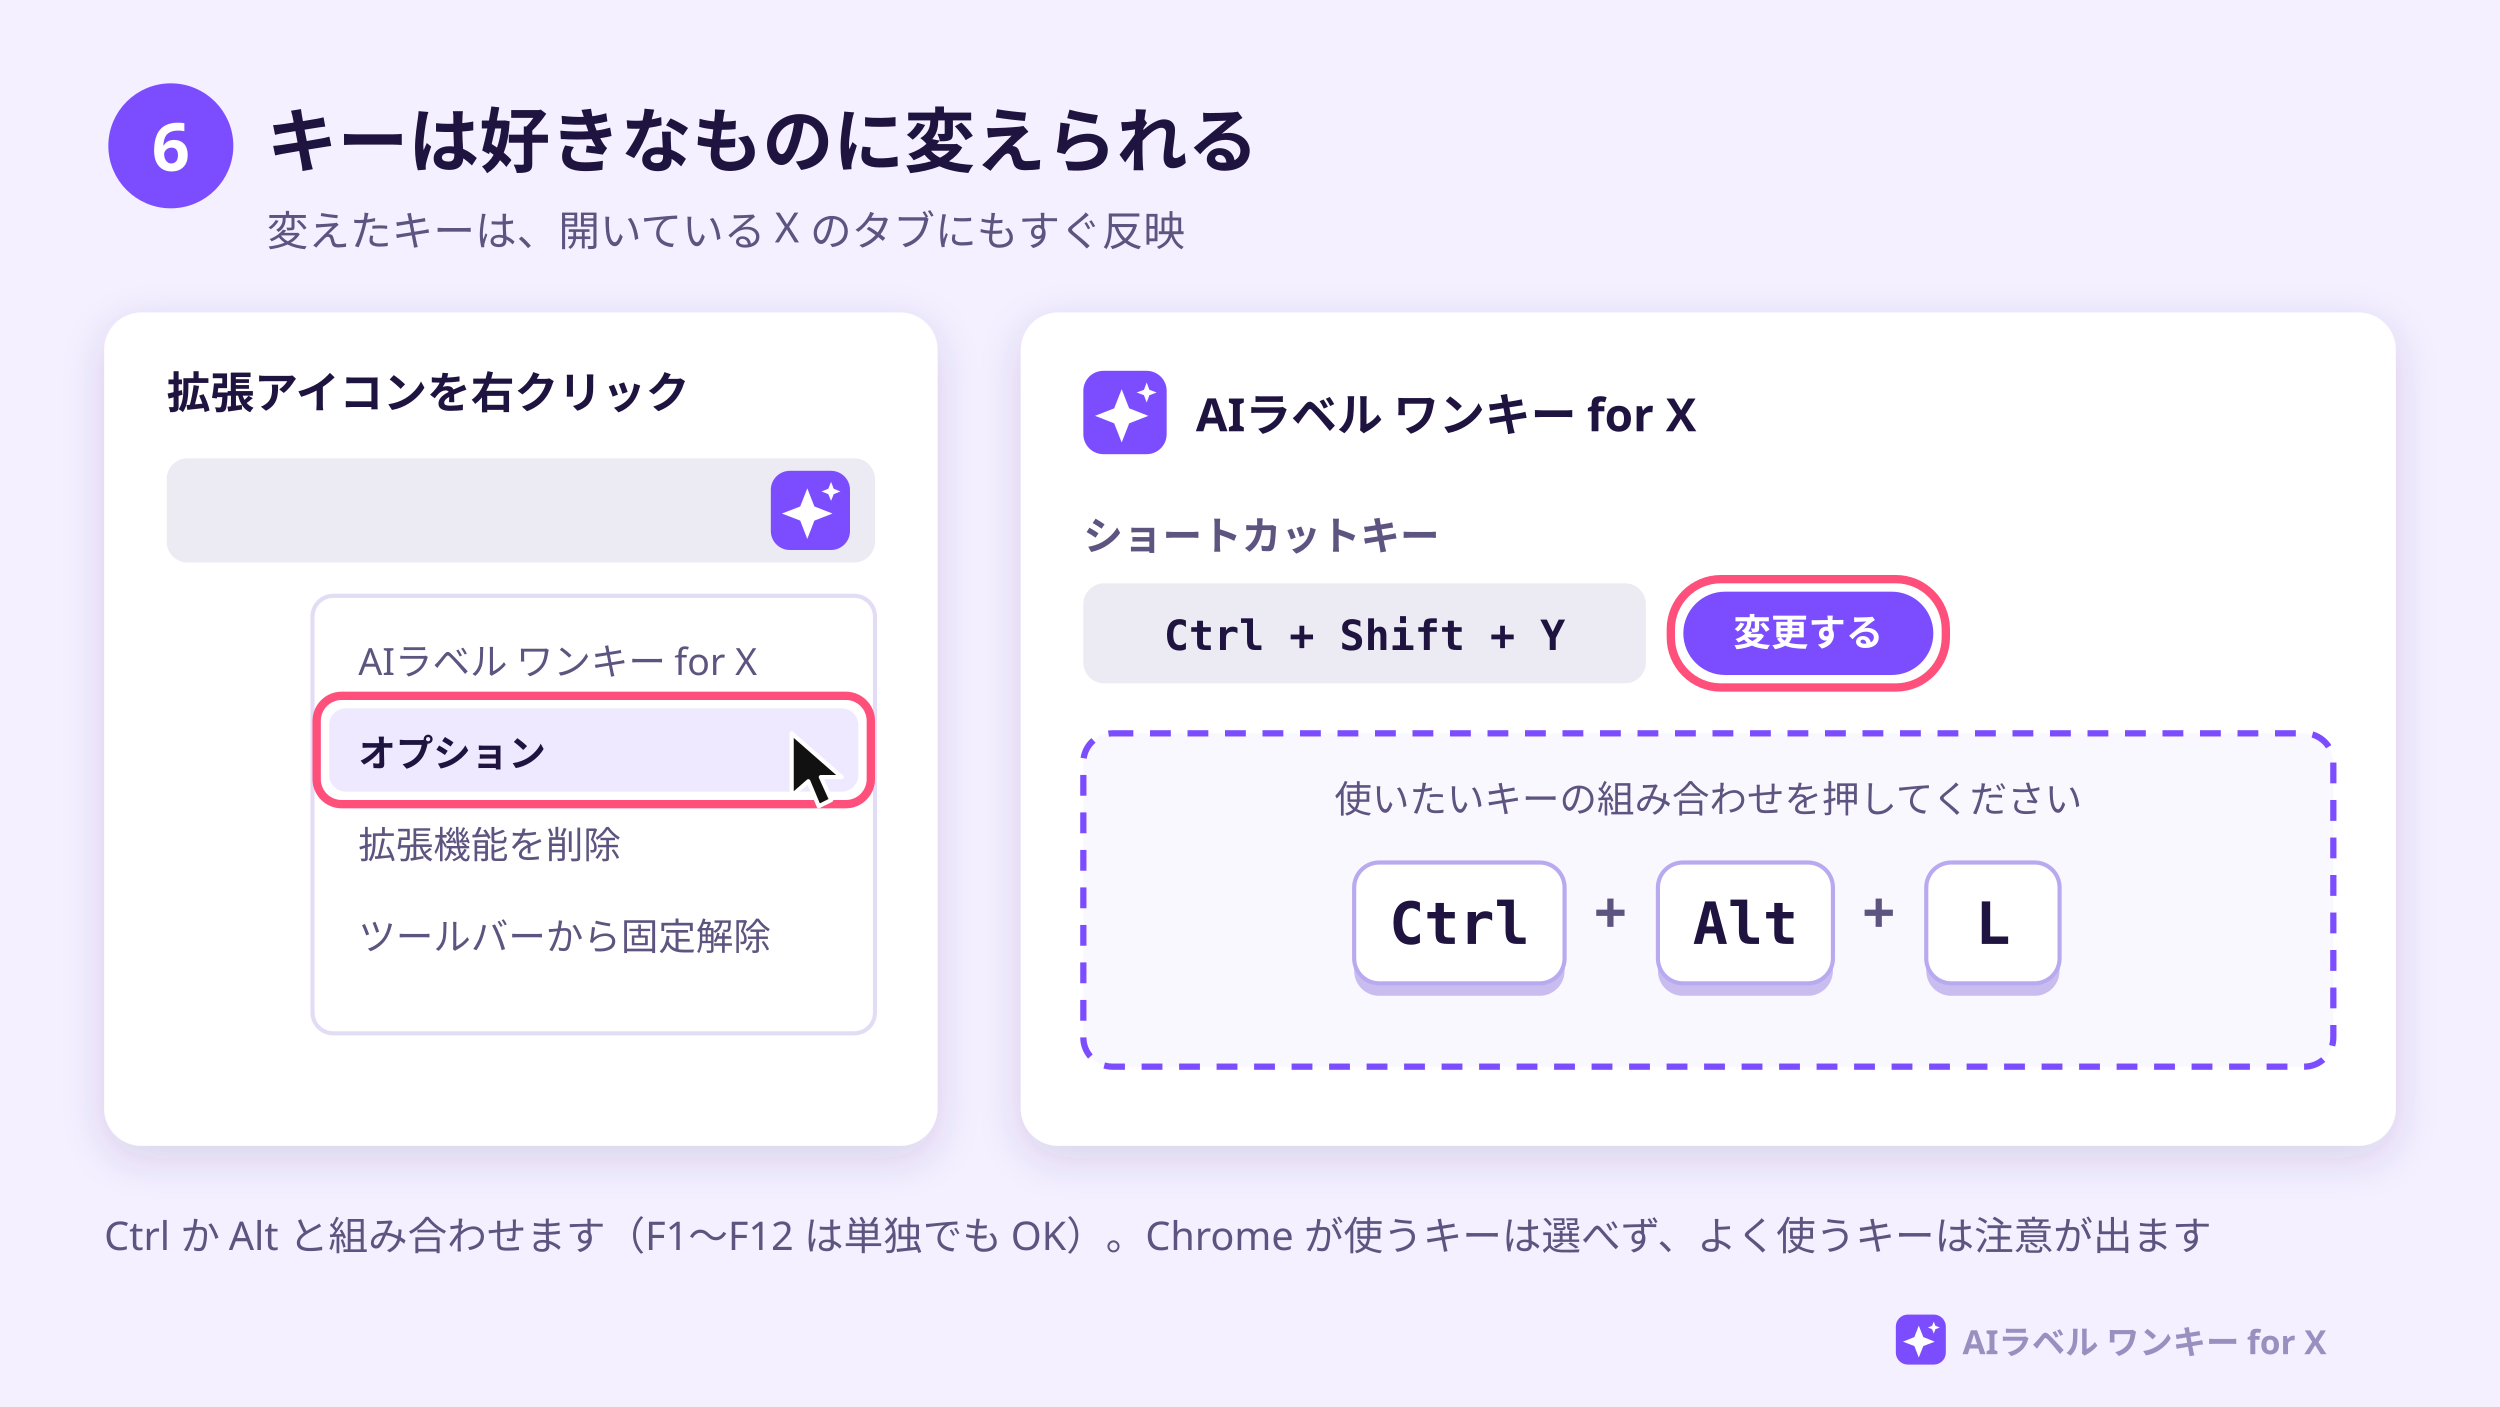
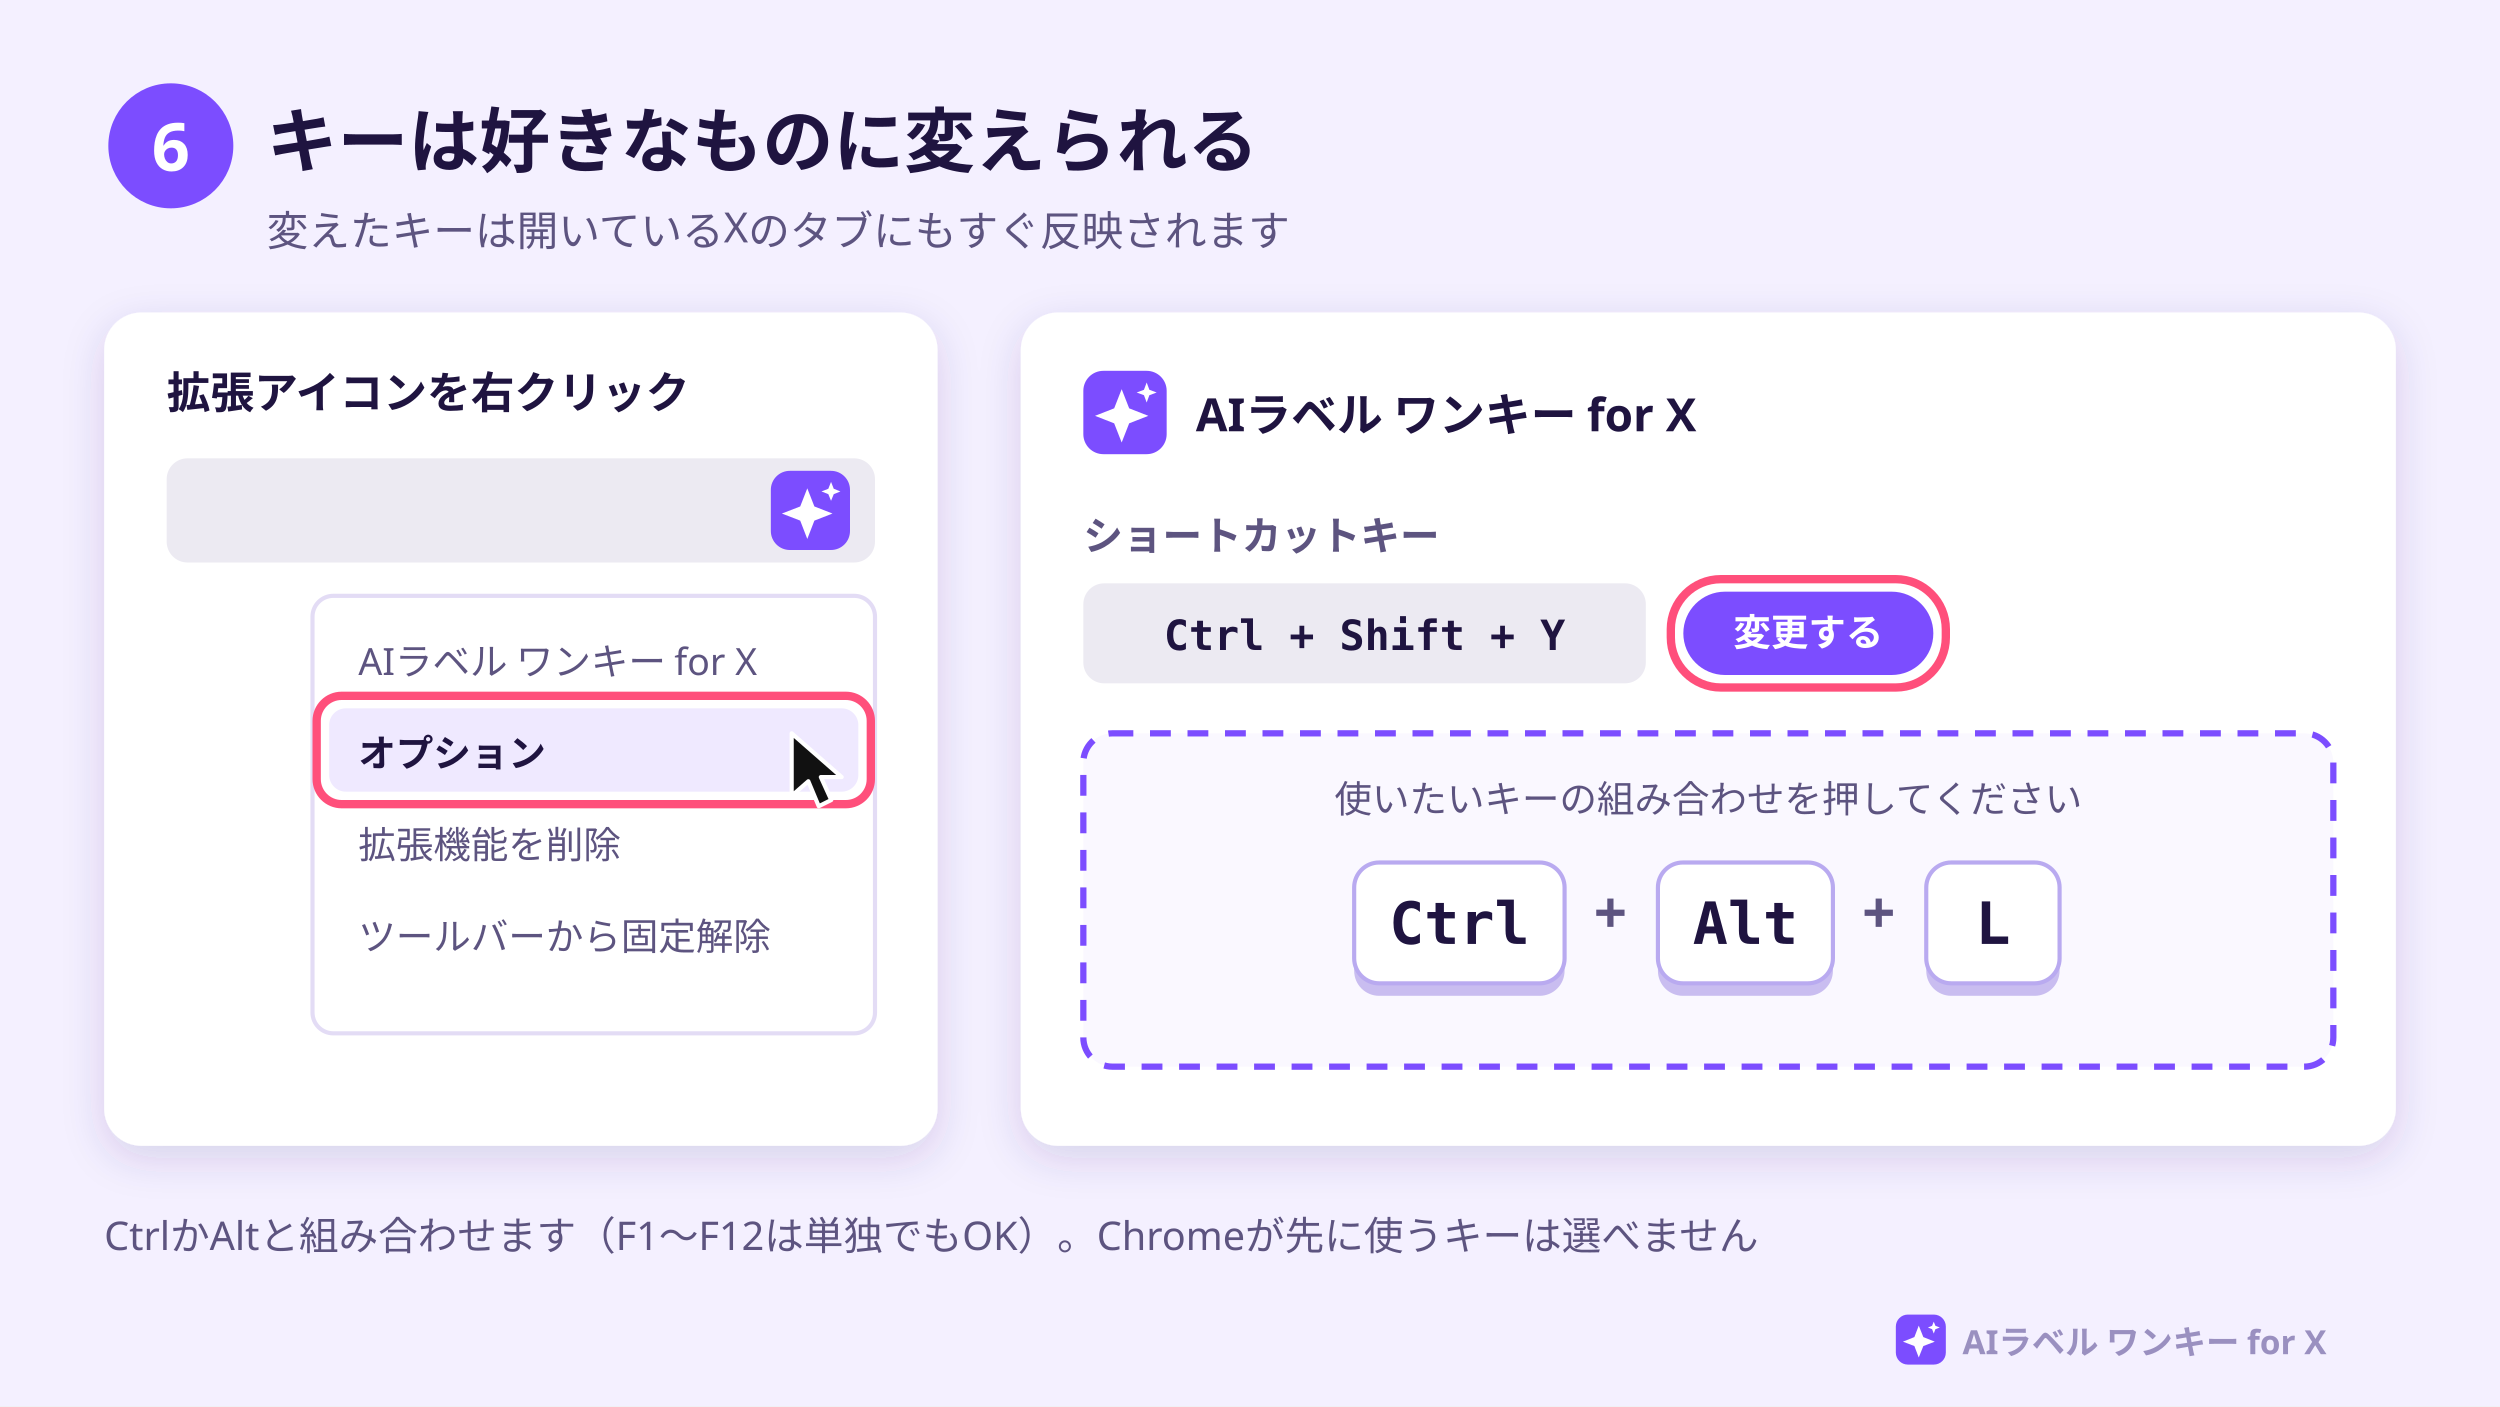
<svg xmlns="http://www.w3.org/2000/svg" width="1200" height="675" viewBox="0 0 1200 675">
  <defs>
    <filter id="sh" x="-10%" y="-10%" width="120%" height="130%">
      <feDropShadow dx="0" dy="6" stdDeviation="10" flood-color="#3b2a80" flood-opacity="0.16" />
    </filter>
    <marker id="ah" viewBox="0 0 10 10" refX="6" refY="5" markerWidth="5" markerHeight="5" orient="auto-start-reverse">
      <path d="M0,0 L10,5 L0,10 Z" fill="#ff4f7b" />
    </marker>
  </defs>
  <rect width="1200" height="675" fill="#f4f0ff" />
  <circle cx="82" cy="70" r="30" fill="#7c4dff" />
  <text x="82" y="82" font-family="'BIZ UDPGothic','Yu Gothic UI','Meiryo',sans-serif" font-size="32" fill="#fff" font-weight="700" text-anchor="middle">6</text>
  <text x="128" y="80" font-family="'BIZ UDPGothic','Yu Gothic UI','Meiryo',sans-serif" font-size="34" fill="#1f1440" font-weight="700" text-anchor="start">キーは好きなものに変えられる</text>
-   <text x="128" y="118" font-family="'BIZ UDPGothic','Yu Gothic UI','Meiryo',sans-serif" font-size="20" fill="#5d5480" font-weight="400" text-anchor="start">変えたキーは、開いている X のタブにもすぐ反映</text>
+   <text x="128" y="118" font-family="'BIZ UDPGothic','Yu Gothic UI','Meiryo',sans-serif" font-size="20" fill="#5d5480" font-weight="400" text-anchor="start">変えたキーは開いているXのタブにもすぐ反映されます</text>
  <rect x="50" y="150" width="400" height="400" rx="18" fill="#ffffff" filter="url(#sh)" />
  <text x="80" y="196" font-family="'BIZ UDPGothic','Yu Gothic UI','Meiryo',sans-serif" font-size="21" fill="#1f1440" font-weight="700" text-anchor="start">拡張アイコンを右クリック</text>
  <rect x="80" y="220" width="340" height="50" rx="10" fill="#eceaf2" />
  <rect x="370" y="226" width="38" height="38" rx="9.12" fill="#7c4dff" />
  <polygon points="387.5,234.4 390.9,243.1 399.6,246.5 390.9,249.9 387.5,258.7 384.1,249.9 375.3,246.5 384.1,243.1" fill="#fff" />
  <polygon points="398.9,231.3 400.2,234.6 403.4,235.9 400.2,237.2 398.9,240.4 397.6,237.2 394.3,235.9 397.6,234.6" fill="#fff" />
  <rect x="150" y="286" width="270" height="210" rx="10" fill="#fff" stroke="#e3dcf5" stroke-width="2" />
  <text x="172" y="324" font-family="'BIZ UDPGothic','Yu Gothic UI','Meiryo',sans-serif" font-size="18" fill="#5d5480" font-weight="400" text-anchor="start">AIラベル ワンキー for X</text>
  <rect x="158" y="340" width="254" height="40" rx="8" fill="#efe9ff" />
  <text x="172" y="368" font-family="'BIZ UDPGothic','Yu Gothic UI','Meiryo',sans-serif" font-size="18" fill="#1f1440" font-weight="700" text-anchor="start">オプション</text>
  <text x="172" y="412" font-family="'BIZ UDPGothic','Yu Gothic UI','Meiryo',sans-serif" font-size="18" fill="#5d5480" font-weight="400" text-anchor="start">拡張機能を削除</text>
  <text x="172" y="456" font-family="'BIZ UDPGothic','Yu Gothic UI','Meiryo',sans-serif" font-size="18" fill="#5d5480" font-weight="400" text-anchor="start">ツールバーから固定解除</text>
  <rect x="152" y="334" width="266" height="52" rx="12" fill="none" stroke="#ff4f7b" stroke-width="4" />
  <g transform="translate(380,352) scale(1.0)">
    <path d="M0,0 L0,30 L8,23 L13,35 L19,32 L14,21 L24,21 Z" fill="#111" stroke="#fff" stroke-width="2" stroke-linejoin="round" />
  </g>
  <rect x="490" y="150" width="660" height="400" rx="18" fill="#ffffff" filter="url(#sh)" />
  <rect x="520" y="178" width="40" height="40" rx="9.6" fill="#7c4dff" />
  <polygon points="538.4,186.8 542.0,196.0 551.2,199.6 542.0,203.2 538.4,212.4 534.8,203.2 525.6,199.6 534.8,196.0" fill="#fff" />
  <polygon points="550.4,183.6 551.7,187.1 555.2,188.4 551.7,189.7 550.4,193.2 549.1,189.7 545.6,188.4 549.1,187.1" fill="#fff" />
  <text x="574" y="207" font-family="'BIZ UDPGothic','Yu Gothic UI','Meiryo',sans-serif" font-size="22" fill="#1f1440" font-weight="700" text-anchor="start">AIラベル ワンキー for X</text>
  <text x="520" y="264" font-family="'BIZ UDPGothic','Yu Gothic UI','Meiryo',sans-serif" font-size="19" fill="#5d5480" font-weight="700" text-anchor="start">ショートカットキー</text>
  <rect x="520" y="280" width="270" height="48" rx="10" fill="#eceaf2" />
  <text x="655" y="312" font-family="'Cascadia Mono','Consolas',monospace" font-size="20" fill="#1f1440" font-weight="700" text-anchor="middle">Ctrl + Shift + Y</text>
  <rect x="808" y="284" width="120" height="40" rx="20" fill="#7c4dff" />
  <text x="868" y="310" font-family="'BIZ UDPGothic','Yu Gothic UI','Meiryo',sans-serif" font-size="18" fill="#fff" font-weight="700" text-anchor="middle">変更する</text>
  <rect x="802" y="278" width="132" height="52" rx="24" fill="none" stroke="#ff4f7b" stroke-width="4" />
  <rect x="520" y="352" width="600" height="160" rx="14" fill="#faf8ff" stroke="#7c4dff" stroke-width="3" stroke-dasharray="10 8" />
  <text x="820" y="390" font-family="'BIZ UDPGothic','Yu Gothic UI','Meiryo',sans-serif" font-size="18" fill="#5d5480" font-weight="400" text-anchor="middle">使いたいキーの組み合わせを押してください</text>
  <rect x="650" y="420" width="101" height="58" rx="12" fill="#c9bdf0" />
  <rect x="650" y="414" width="101" height="58" rx="12" fill="#ffffff" stroke="#b9aaf0" stroke-width="2" />
  <text x="700.5" y="453.08" font-family="'Cascadia Mono','Consolas',monospace" font-size="28" fill="#1f1440" font-weight="700" text-anchor="middle">Ctrl</text>
  <text x="765" y="448" font-family="'BIZ UDPGothic','Yu Gothic UI','Meiryo',sans-serif" font-size="28" fill="#5d5480" font-weight="700" text-anchor="start">+</text>
  <rect x="795.8" y="420" width="84" height="58" rx="12" fill="#c9bdf0" />
  <rect x="795.8" y="414" width="84" height="58" rx="12" fill="#ffffff" stroke="#b9aaf0" stroke-width="2" />
  <text x="837.8" y="453.08" font-family="'Cascadia Mono','Consolas',monospace" font-size="28" fill="#1f1440" font-weight="700" text-anchor="middle">Alt</text>
  <text x="893.8" y="448" font-family="'BIZ UDPGothic','Yu Gothic UI','Meiryo',sans-serif" font-size="28" fill="#5d5480" font-weight="700" text-anchor="start">+</text>
  <rect x="924.6" y="420" width="64" height="58" rx="12" fill="#c9bdf0" />
  <rect x="924.6" y="414" width="64" height="58" rx="12" fill="#ffffff" stroke="#b9aaf0" stroke-width="2" />
  <text x="956.6" y="453.08" font-family="'Cascadia Mono','Consolas',monospace" font-size="28" fill="#1f1440" font-weight="700" text-anchor="middle">L</text>
-   <text x="50" y="600" font-family="'BIZ UDPGothic','Yu Gothic UI','Meiryo',sans-serif" font-size="19" fill="#5d5480" font-weight="400" text-anchor="start">Ctrl か Alt と組み合わせます（F1〜F12 は単独でも OK）。Chrome が使うキーは選べず、よく使うキーは注意が出ます</text>
+   <text x="50" y="600" font-family="'BIZ UDPGothic','Yu Gothic UI','Meiryo',sans-serif" font-size="19" fill="#5d5480" font-weight="400" text-anchor="start">CtrlかAltと組み合わせます（F1〜F12は単独でもOK）。Chromeが先に使うキーは選べません</text>
  <rect x="910" y="631" width="24" height="24" rx="5.76" fill="#7c4dff" />
  <polygon points="921.0,636.3 923.2,641.8 928.7,644.0 923.2,646.1 921.0,651.6 918.9,646.1 913.4,644.0 918.9,641.8" fill="#fff" />
  <polygon points="928.2,634.4 929.0,636.4 931.1,637.2 929.0,638.0 928.2,640.1 927.4,638.0 925.4,637.2 927.4,636.4" fill="#fff" />
  <text x="942" y="650" font-family="'BIZ UDPGothic','Yu Gothic UI','Meiryo',sans-serif" font-size="16" fill="#9a90c0" font-weight="700" text-anchor="start">AIラベル ワンキー for X</text>
</svg>
